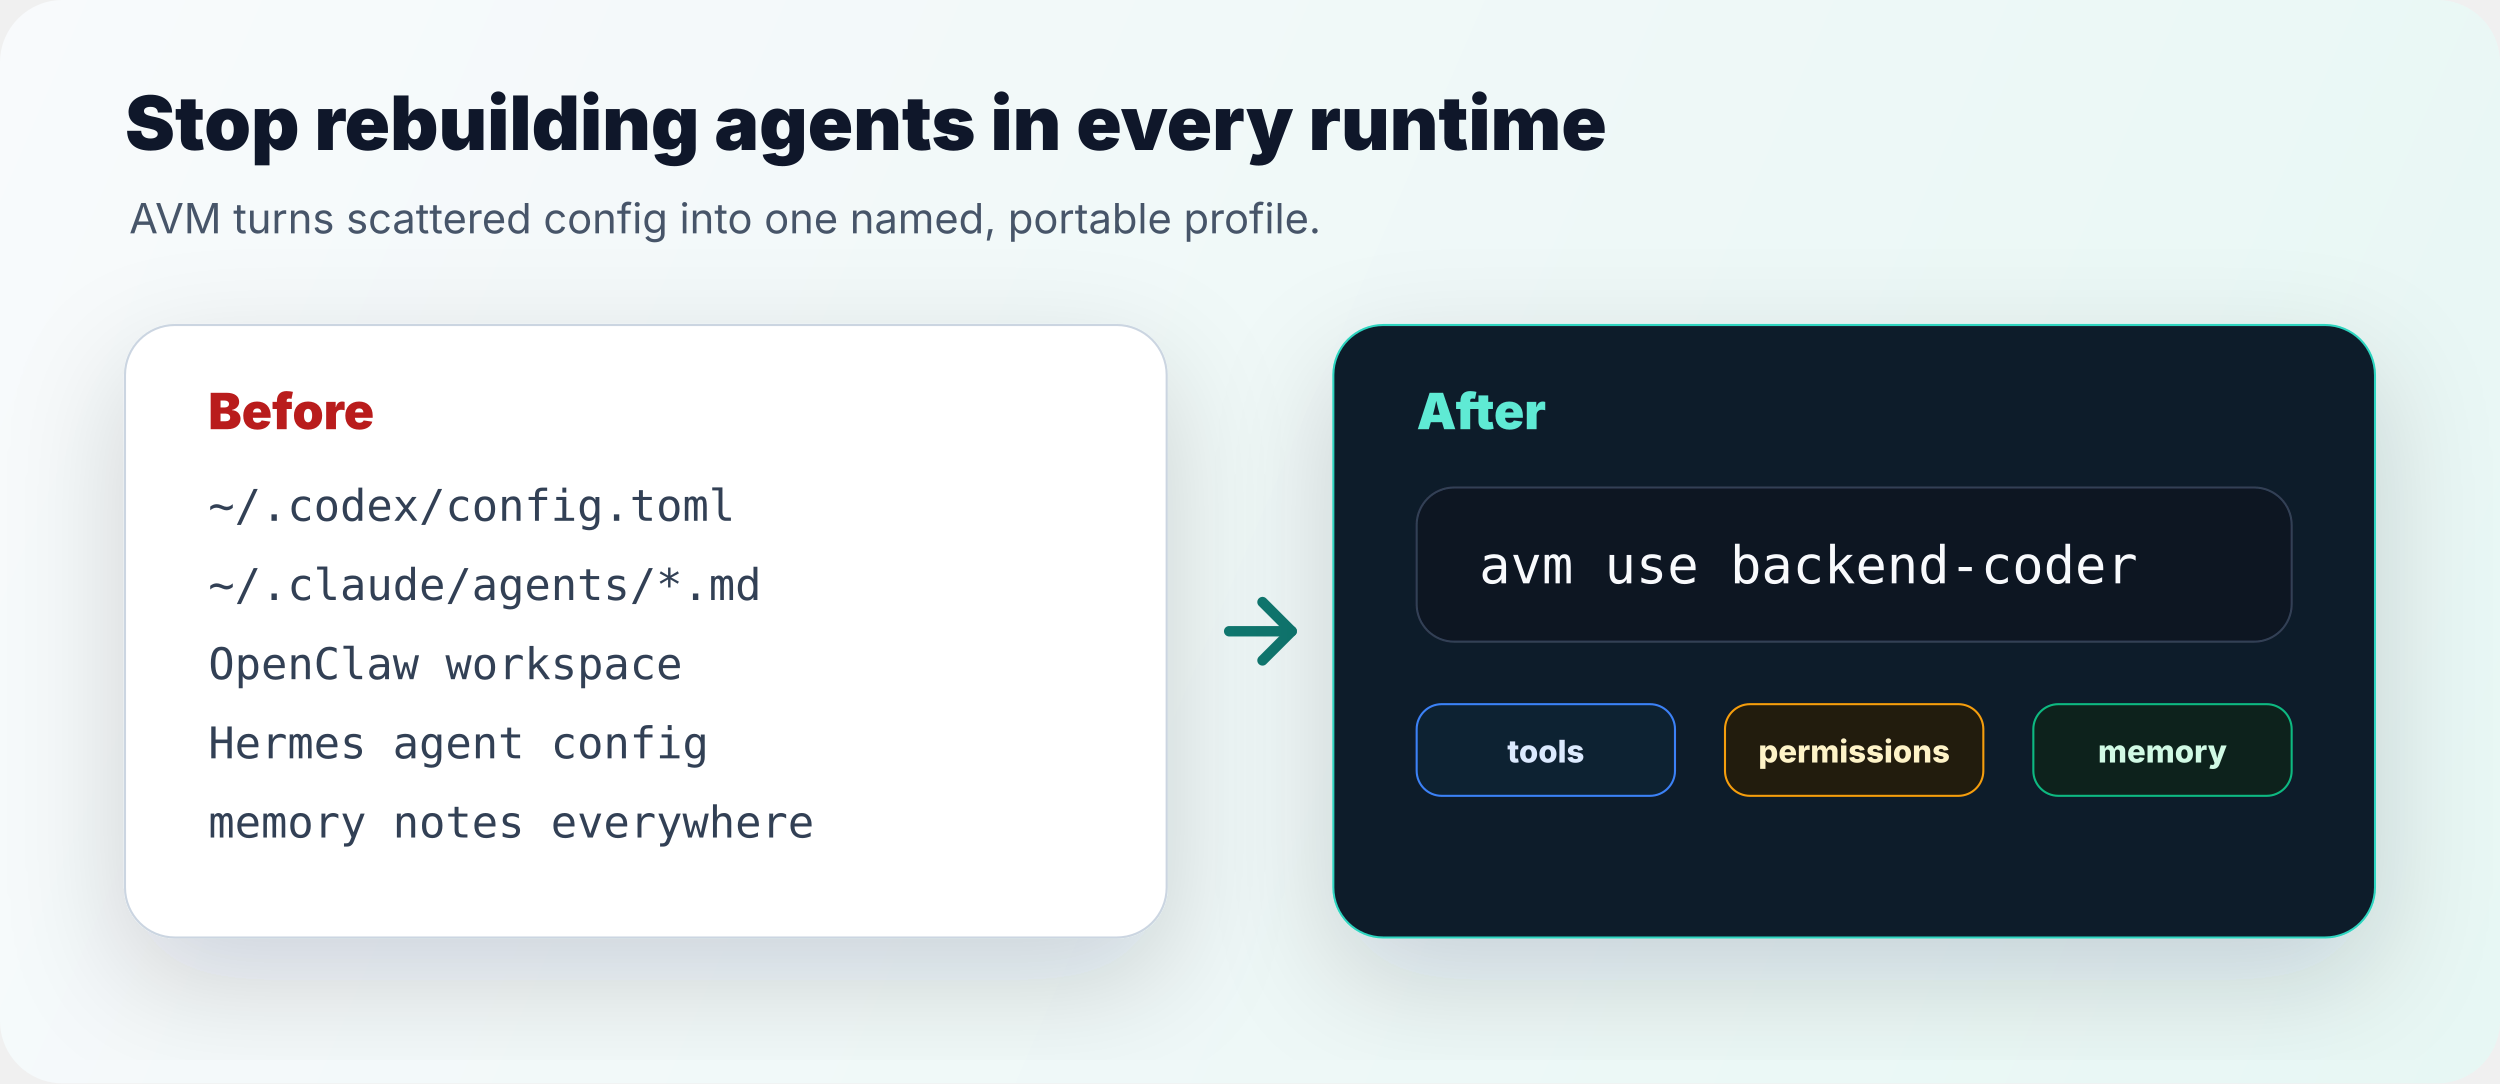
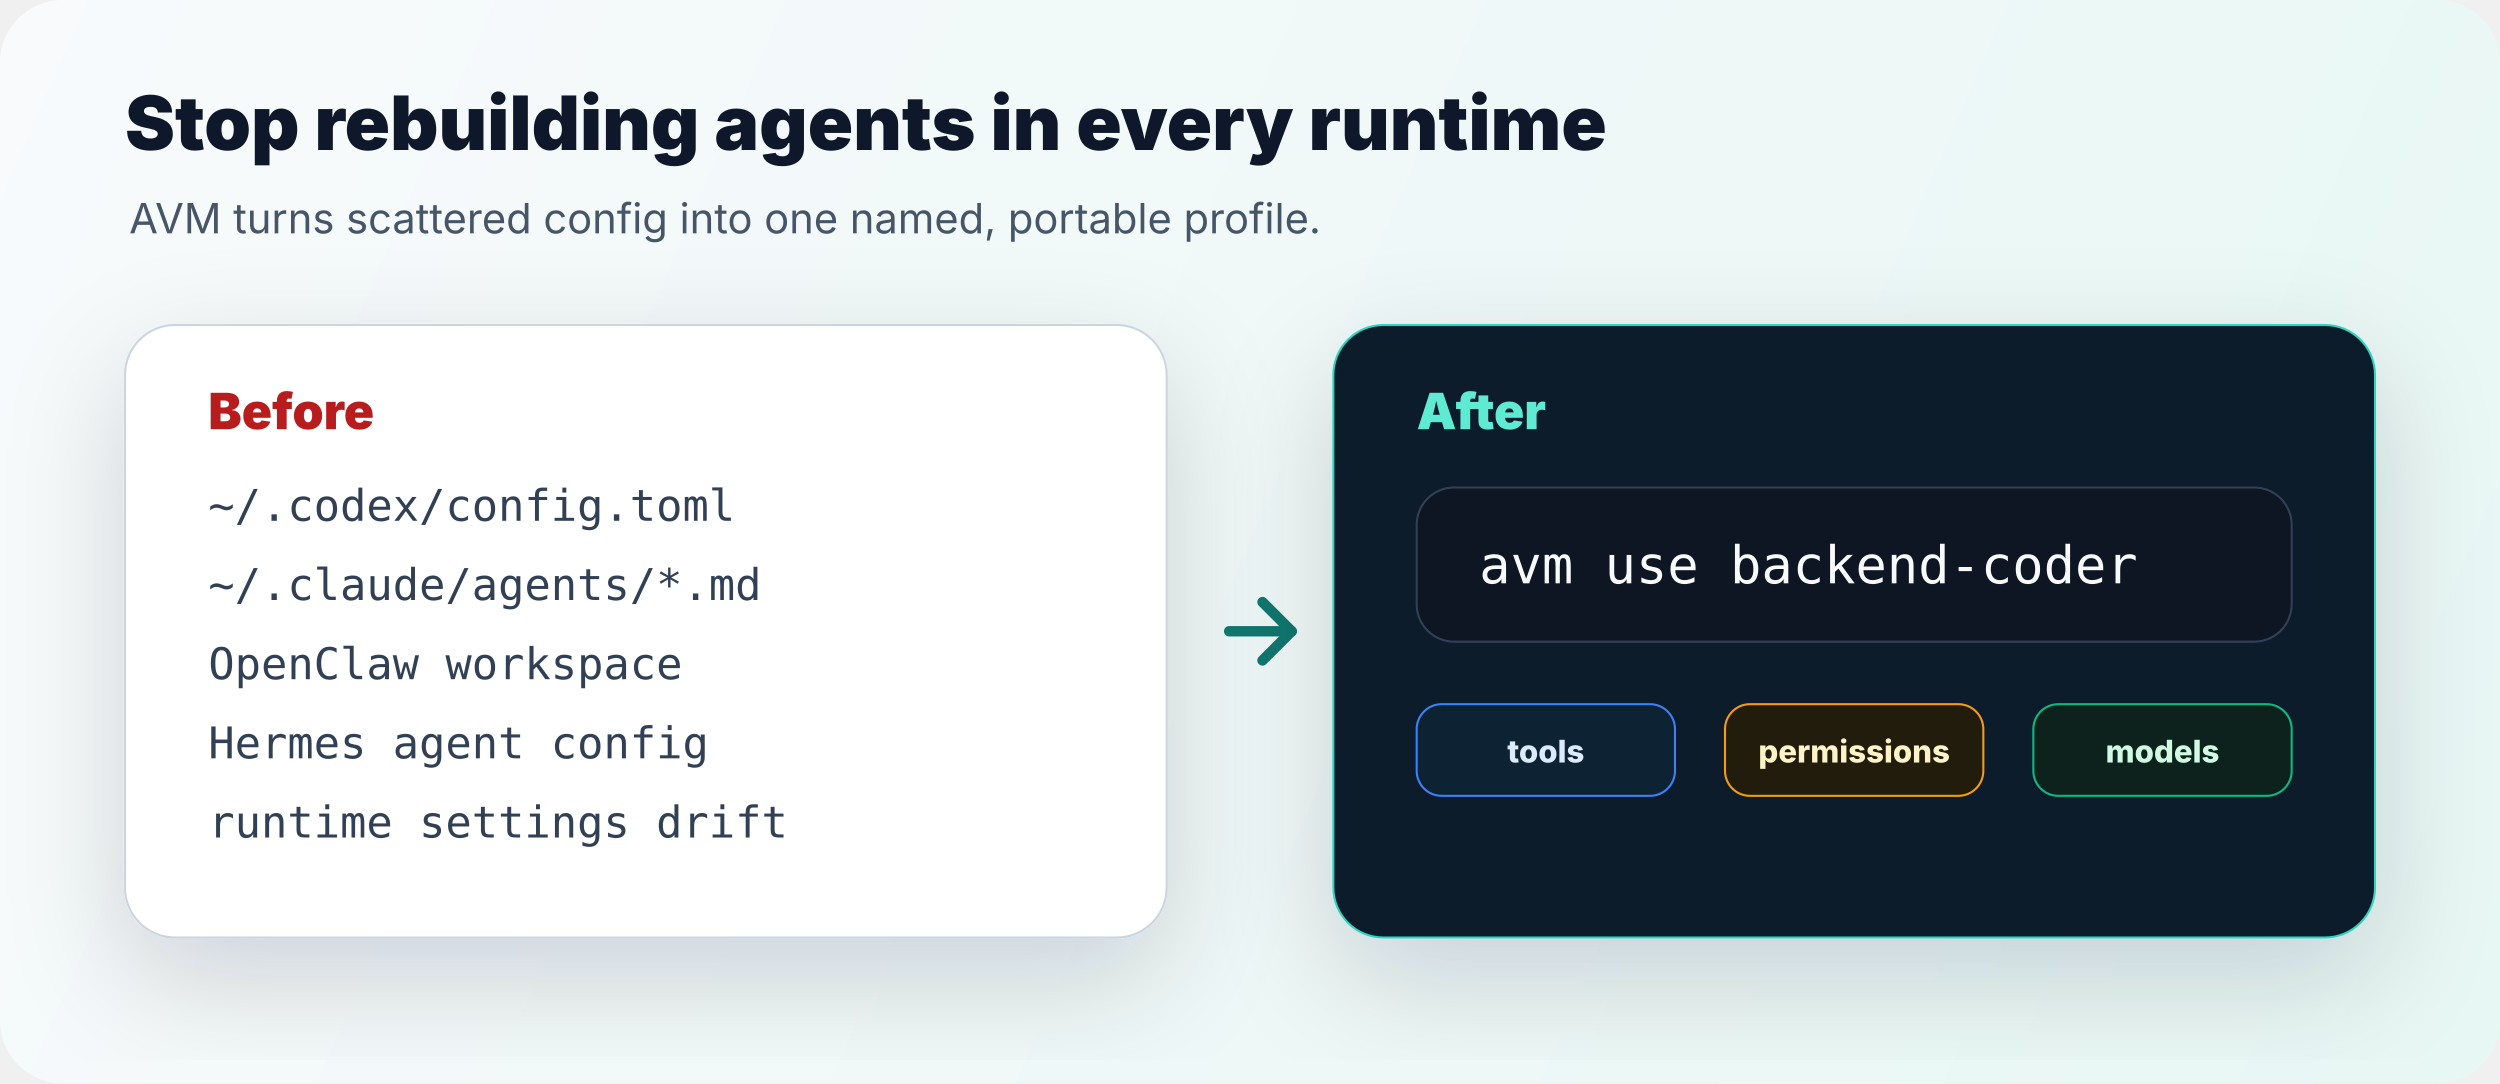
<svg xmlns="http://www.w3.org/2000/svg" width="1200" height="520" viewBox="0 0 1200 520" fill="none" role="img" aria-labelledby="title desc">
  <defs>
    <linearGradient id="bg" x1="0" y1="0" x2="1200" y2="520" gradientUnits="userSpaceOnUse">
      <stop stop-color="#F8FAFC" />
      <stop offset="1" stop-color="#E7F7F4" />
    </linearGradient>
    <linearGradient id="dark" x1="640" y1="150" x2="1140" y2="452" gradientUnits="userSpaceOnUse">
      <stop stop-color="#101A2A" />
      <stop offset="1" stop-color="#08111F" />
    </linearGradient>
    <linearGradient id="accent" x1="0" y1="0" x2="1" y2="0">
      <stop stop-color="#5EEAD4" />
      <stop offset="1" stop-color="#93C5FD" />
    </linearGradient>
    <filter id="shadow" x="-20%" y="-20%" width="140%" height="140%">
      <feDropShadow dx="0" dy="20" stdDeviation="28" flood-color="#0F172A" flood-opacity="0.16" />
    </filter>
  </defs>
  <rect width="1200" height="520" rx="30" fill="url(#bg)" />
  <text x="60" y="72" fill="#0F172A" font-family="Inter, ui-sans-serif, system-ui, -apple-system, BlinkMacSystemFont, Segoe UI, sans-serif" font-size="36" font-weight="850">Stop rebuilding agents in every runtime</text>
  <text x="62" y="112" fill="#475569" font-family="Inter, ui-sans-serif, system-ui, -apple-system, BlinkMacSystemFont, Segoe UI, sans-serif" font-size="20">AVM turns scattered config into one named, portable profile.</text>
  <g filter="url(#shadow)" transform="translate(60 156)">
    <rect width="500" height="294" rx="24" fill="#FFFFFF" stroke="#CBD5E1" />
    <text x="40" y="50" fill="#B91C1C" font-family="Inter, ui-sans-serif, system-ui, -apple-system, BlinkMacSystemFont, Segoe UI, sans-serif" font-size="24" font-weight="850">Before</text>
    <text x="40" y="94" fill="#334155" font-family="ui-monospace, SFMono-Regular, Menlo, Consolas, monospace" font-size="21">~/.codex/config.toml</text>
    <text x="40" y="132" fill="#334155" font-family="ui-monospace, SFMono-Regular, Menlo, Consolas, monospace" font-size="21">~/.claude/agents/*.md</text>
    <text x="40" y="170" fill="#334155" font-family="ui-monospace, SFMono-Regular, Menlo, Consolas, monospace" font-size="21">OpenClaw workspace</text>
    <text x="40" y="208" fill="#334155" font-family="ui-monospace, SFMono-Regular, Menlo, Consolas, monospace" font-size="21">Hermes agent config</text>
-     <text x="40" y="246" fill="#334155" font-family="ui-monospace, SFMono-Regular, Menlo, Consolas, monospace" font-size="21">memory notes everywhere</text>
+     <text x="40" y="246" fill="#334155" font-family="ui-monospace, SFMono-Regular, Menlo, Consolas, monospace" font-size="21">runtime settings drift</text>
  </g>
  <path d="M590 303H620" stroke="#0F766E" stroke-width="5" stroke-linecap="round" />
  <path d="M620 303L606 289M620 303L606 317" stroke="#0F766E" stroke-width="5" stroke-linecap="round" />
  <g filter="url(#shadow)" transform="translate(640 156)">
    <rect width="500" height="294" rx="24" fill="url(#dark)" stroke="#2DD4BF" />
    <text x="40" y="50" fill="#5EEAD4" font-family="Inter, ui-sans-serif, system-ui, -apple-system, BlinkMacSystemFont, Segoe UI, sans-serif" font-size="24" font-weight="850">After</text>
    <rect x="40" y="78" width="420" height="74" rx="18" fill="#0B1323" stroke="#334155" />
    <text x="70" y="124" fill="#F8FAFC" font-family="ui-monospace, SFMono-Regular, Menlo, Consolas, monospace" font-size="25">avm use backend-coder</text>
    <rect x="40" y="182" width="124" height="44" rx="12" fill="#102033" stroke="#3B82F6" />
    <text x="102" y="210" text-anchor="middle" fill="#DBEAFE" font-family="Inter, ui-sans-serif, system-ui, -apple-system, BlinkMacSystemFont, Segoe UI, sans-serif" font-size="15" font-weight="800">tools</text>
    <rect x="188" y="182" width="124" height="44" rx="12" fill="#211A10" stroke="#F59E0B" />
    <text x="250" y="210" text-anchor="middle" fill="#FEF3C7" font-family="Inter, ui-sans-serif, system-ui, -apple-system, BlinkMacSystemFont, Segoe UI, sans-serif" font-size="15" font-weight="800">permissions</text>
    <rect x="336" y="182" width="124" height="44" rx="12" fill="#0D241D" stroke="#10B981" />
-     <text x="398" y="210" text-anchor="middle" fill="#D1FAE5" font-family="Inter, ui-sans-serif, system-ui, -apple-system, BlinkMacSystemFont, Segoe UI, sans-serif" font-size="15" font-weight="800">memory</text>
+     <text x="398" y="210" text-anchor="middle" fill="#D1FAE5" font-family="Inter, ui-sans-serif, system-ui, -apple-system, BlinkMacSystemFont, Segoe UI, sans-serif" font-size="15" font-weight="800">models</text>
  </g>
</svg>
